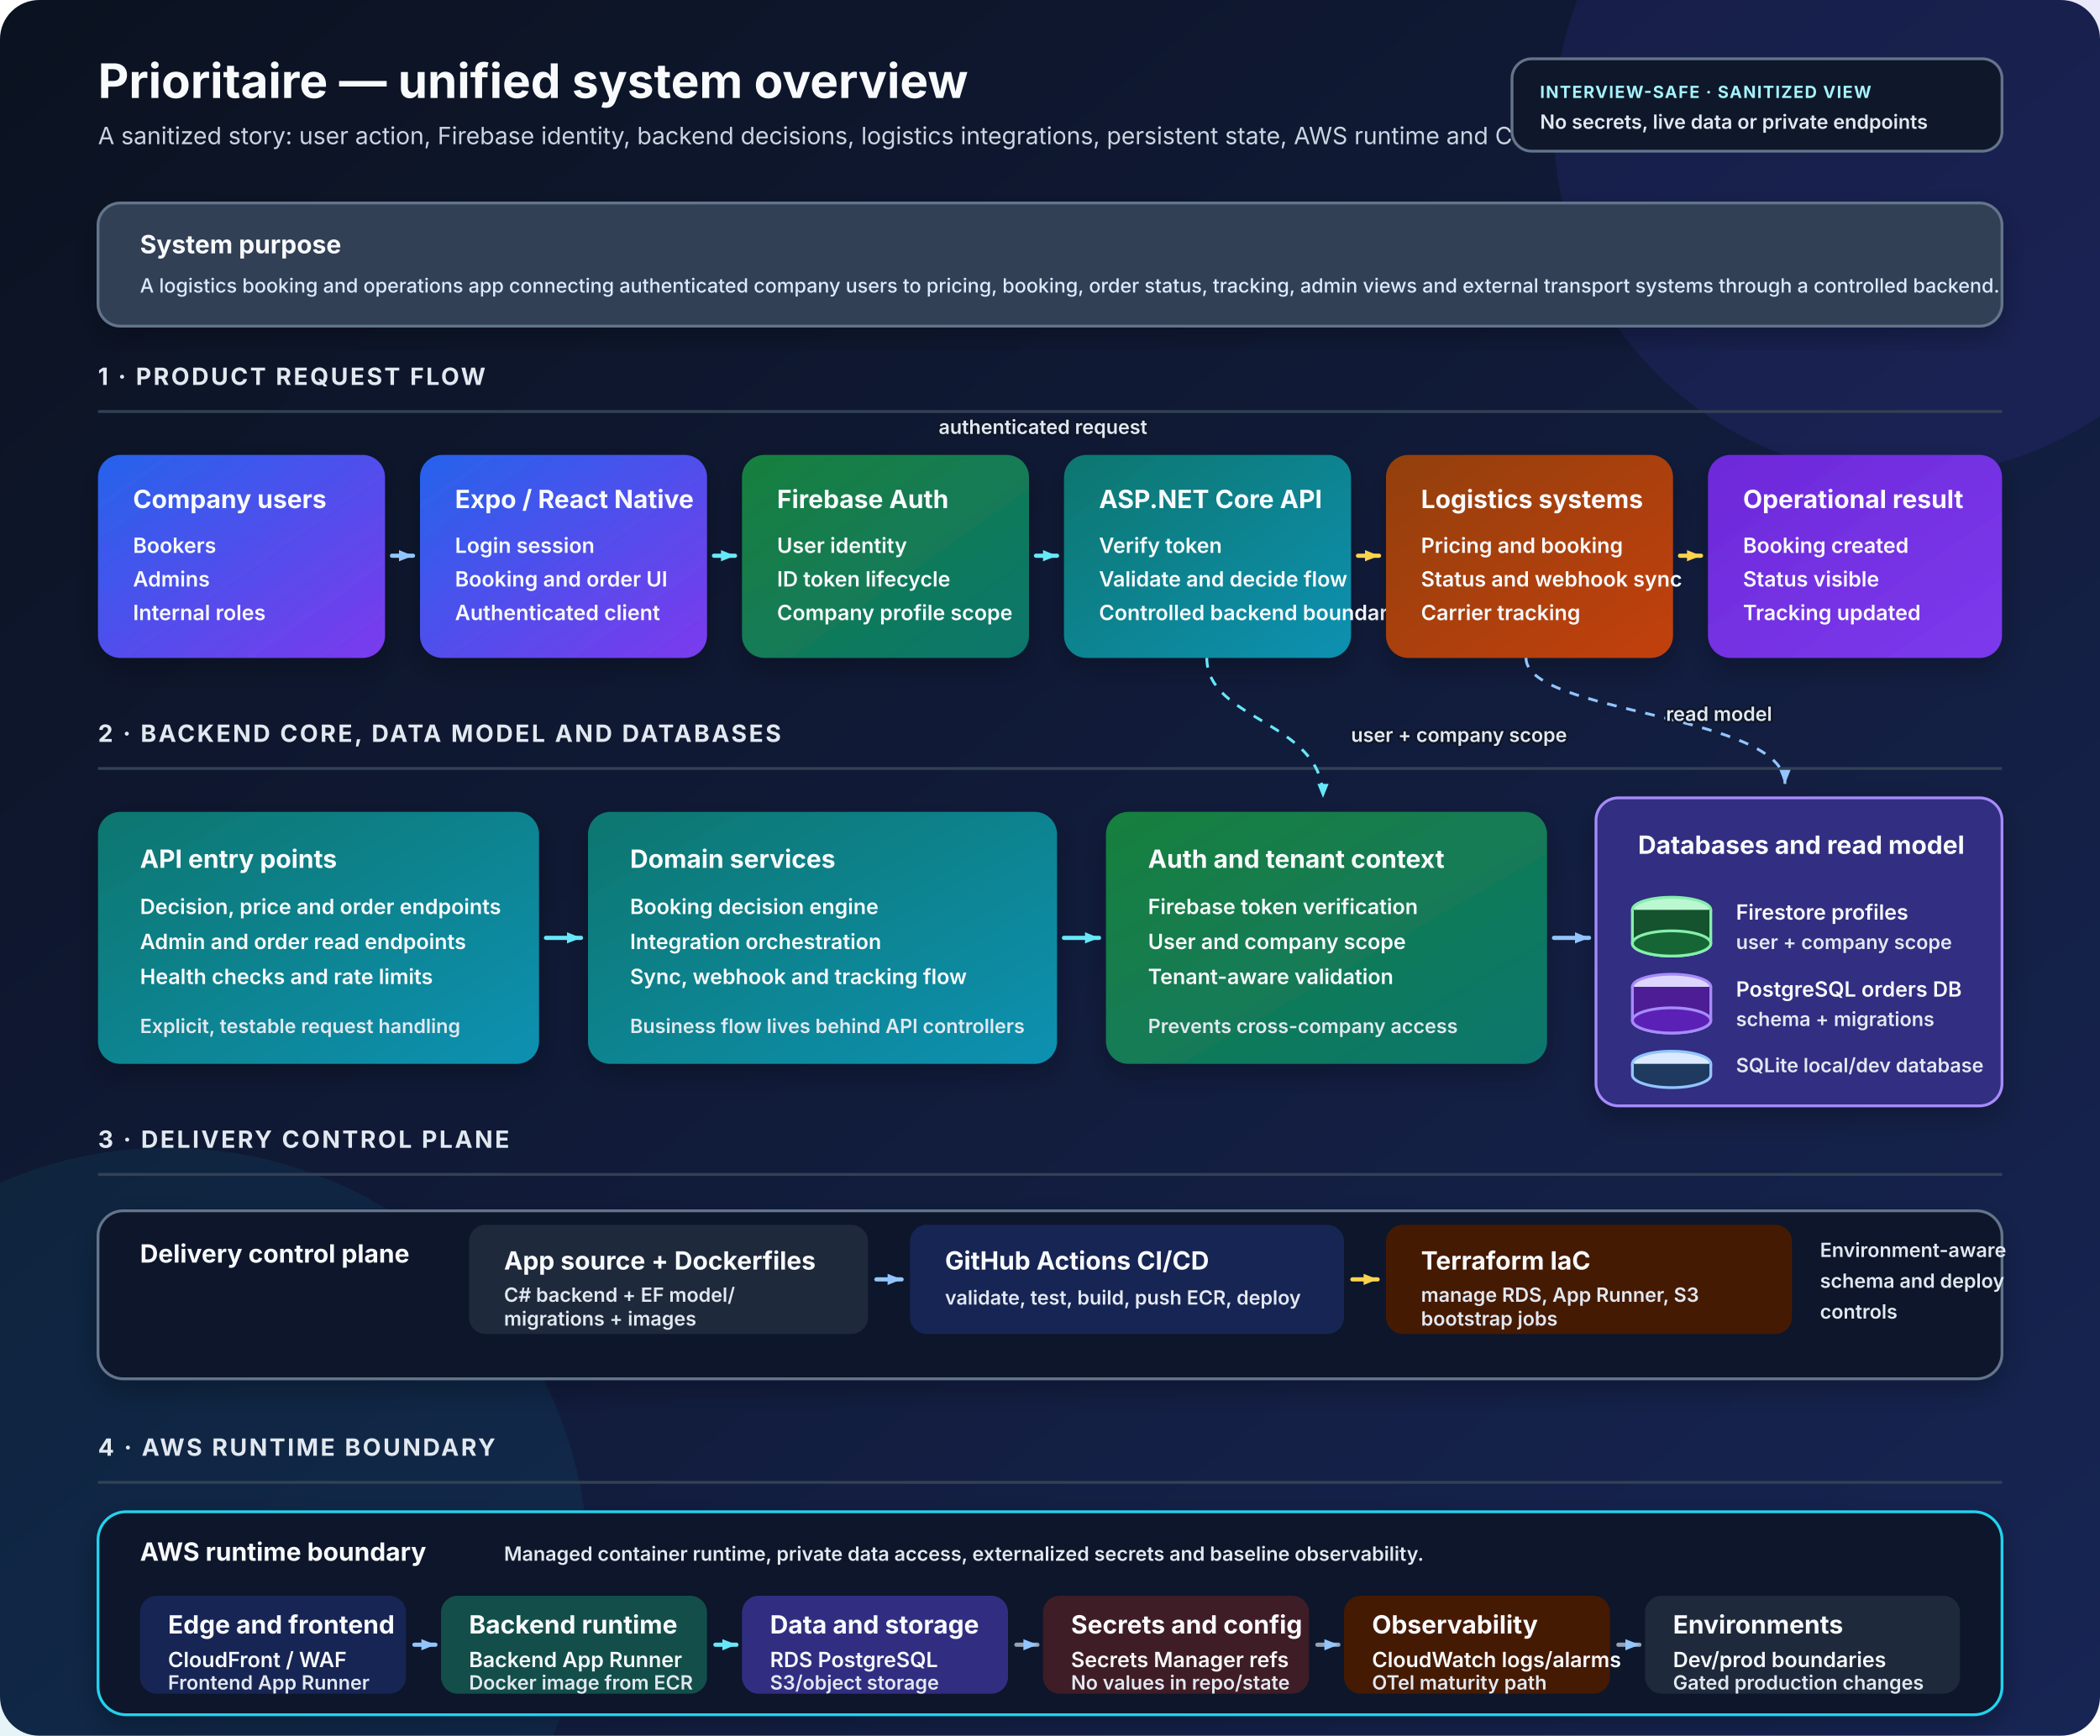
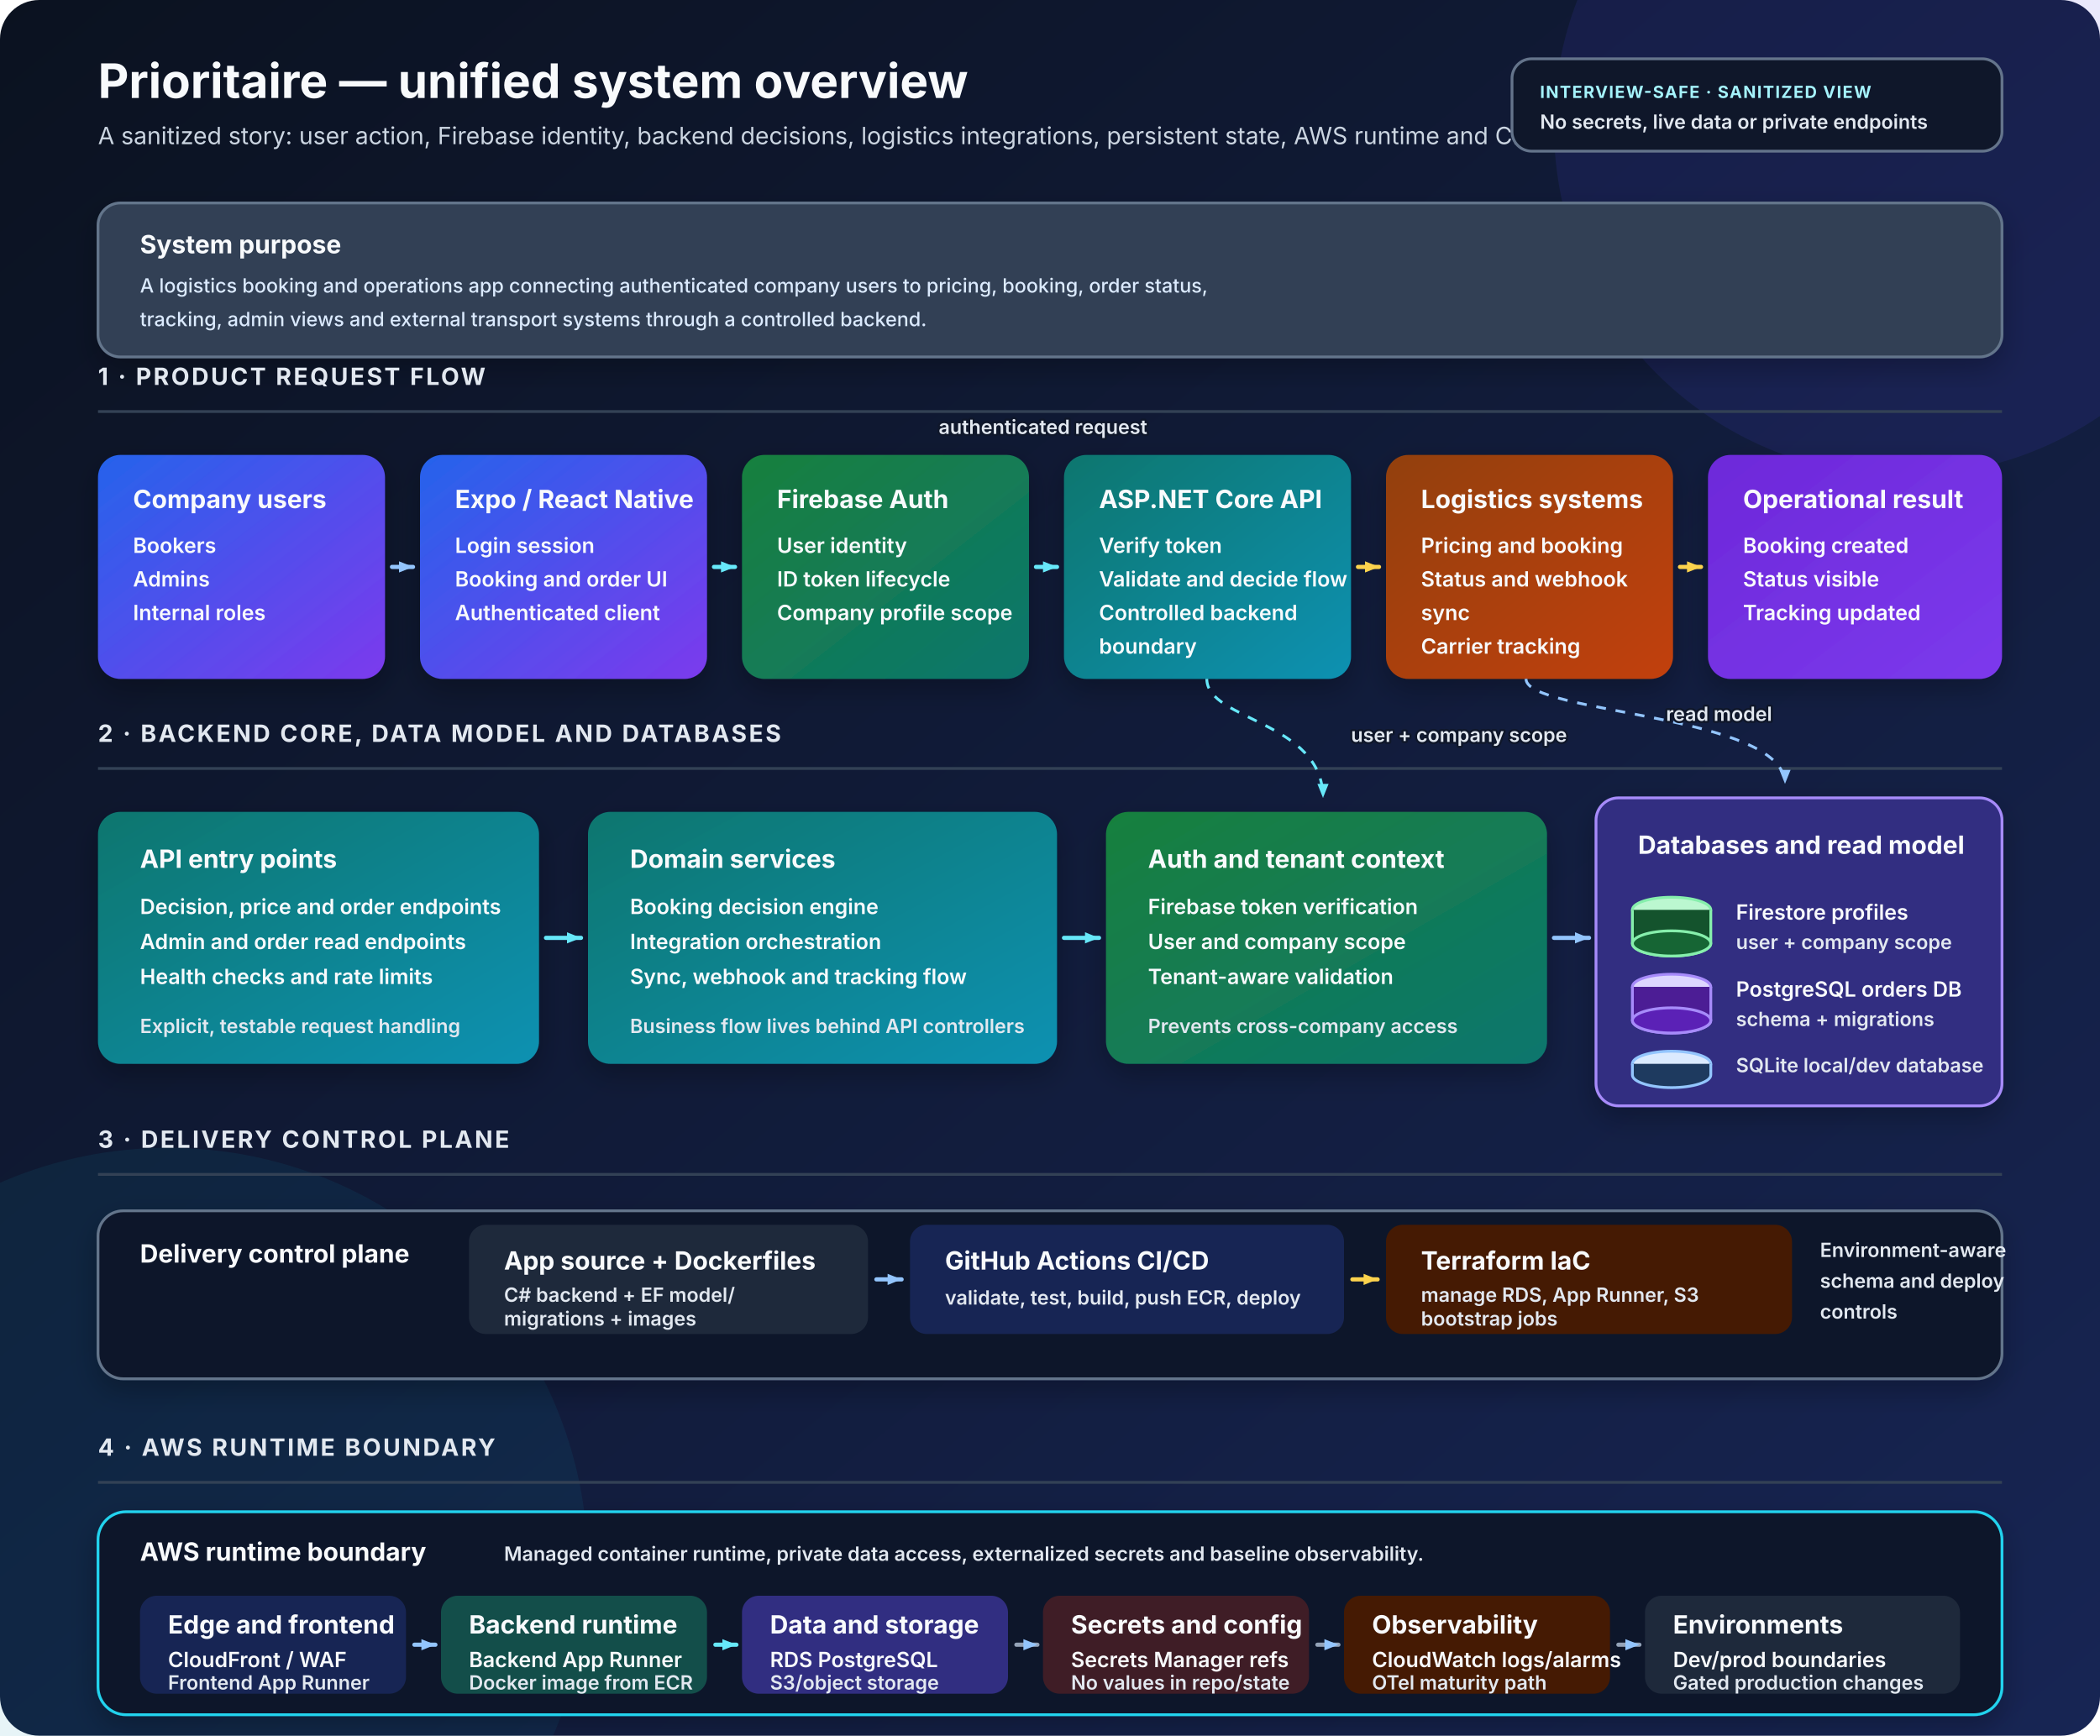
<svg xmlns="http://www.w3.org/2000/svg" width="1500" height="1240" viewBox="0 0 1500 1240" preserveAspectRatio="xMidYMid meet" shape-rendering="geometricPrecision" text-rendering="optimizeLegibility" role="img" aria-labelledby="title desc">
  <defs>
    <linearGradient id="bg" x1="0" y1="0" x2="1" y2="1">
      <stop offset="0" stop-color="#0b1220" />
      <stop offset="1" stop-color="#172554" />
    </linearGradient>
    <linearGradient id="app" x1="0" y1="0" x2="1" y2="1">
      <stop offset="0" stop-color="#2563eb" />
      <stop offset="1" stop-color="#7c3aed" />
    </linearGradient>
    <linearGradient id="identity" x1="0" y1="0" x2="1" y2="1">
      <stop offset="0" stop-color="#15803d" />
      <stop offset="1" stop-color="#0f766e" />
    </linearGradient>
    <linearGradient id="platform" x1="0" y1="0" x2="1" y2="1">
      <stop offset="0" stop-color="#0f766e" />
      <stop offset="1" stop-color="#0891b2" />
    </linearGradient>
    <linearGradient id="integration" x1="0" y1="0" x2="1" y2="1">
      <stop offset="0" stop-color="#92400e" />
      <stop offset="1" stop-color="#c2410c" />
    </linearGradient>
    <linearGradient id="result" x1="0" y1="0" x2="1" y2="1">
      <stop offset="0" stop-color="#6d28d9" />
      <stop offset="1" stop-color="#7c3aed" />
    </linearGradient>
    <linearGradient id="surface" x1="0" y1="0" x2="1" y2="1">
      <stop offset="0" stop-color="#1e293b" />
      <stop offset="1" stop-color="#334155" />
    </linearGradient>
    <filter id="shadow" x="-20%" y="-20%" width="140%" height="140%">
      <feDropShadow dx="0" dy="8" stdDeviation="10" flood-color="#000" flood-opacity=".25" />
    </filter>
    <marker id="arrow-blue" markerUnits="userSpaceOnUse" markerWidth="10" markerHeight="8" refX="10" refY="4" orient="auto">
      <path d="M0,0 L0,8 L10,4 z" fill="#93c5fd" />
    </marker>
    <marker id="arrow-teal" markerUnits="userSpaceOnUse" markerWidth="10" markerHeight="8" refX="10" refY="4" orient="auto">
      <path d="M0,0 L0,8 L10,4 z" fill="#67e8f9" />
    </marker>
    <marker id="arrow-amber" markerUnits="userSpaceOnUse" markerWidth="10" markerHeight="8" refX="10" refY="4" orient="auto">
      <path d="M0,0 L0,8 L10,4 z" fill="#fcd34d" />
    </marker>
    <style>
      .title { font: 700 34px Inter, ui-sans-serif, system-ui, sans-serif; fill: #f8fafc; }
      .subtitle { font: 400 17px Inter, ui-sans-serif, system-ui, sans-serif; fill: #cbd5e1; }
      .section { font: 700 17px Inter, ui-sans-serif, system-ui, sans-serif; fill: #e2e8f0; letter-spacing: 1.5px; }
      .box-title { font: 700 18px Inter, ui-sans-serif, system-ui, sans-serif; fill: #f8fafc; }
      .box-text { font: 600 15px Inter, ui-sans-serif, system-ui, sans-serif; fill: #f8fafc; }
      .purpose-text { font: 500 14px Inter, ui-sans-serif, system-ui, sans-serif; fill: #dbeafe; }
      .small { font: 600 14px Inter, ui-sans-serif, system-ui, sans-serif; fill: #e2e8f0; }
      .flow-label { stroke: #0f172a; stroke-width: 3px; stroke-linejoin: round; paint-order: stroke fill; }
      .legend { font: 600 13px Inter, ui-sans-serif, system-ui, sans-serif; fill: #e2e8f0; }
      .chip { font: 700 12px Inter, ui-sans-serif, system-ui, sans-serif; fill: #a5f3fc; letter-spacing: .8px; }
    </style>
  </defs>
  <rect width="1500" height="1240" rx="28" fill="url(#bg)" />
  <circle cx="1360" cy="90" r="250" fill="#4f46e5" opacity=".12" />
  <circle cx="120" cy="1120" r="300" fill="#0891b2" opacity=".10" />
  <text x="70" y="70" class="title">Prioritaire — unified system overview</text>
  <text x="70" y="103" class="subtitle">A sanitized story: user action, Firebase identity, backend decisions, logistics integrations, persistent state, AWS runtime and CI/CD.</text>
  <g>
    <rect x="1080" y="42" width="350" height="66" rx="14" fill="#0f172a" stroke="#64748b" stroke-width="2" />
    <text x="1100" y="70" class="chip">INTERVIEW-SAFE · SANITIZED VIEW</text>
    <text x="1100" y="92" class="small">No secrets, live data or private endpoints</text>
  </g>
  <g>
-     <rect filter="url(#shadow)" x="70" y="145" width="1360" height="88" rx="16" fill="#334155" stroke="#64748b" stroke-width="2" />
+     <rect filter="url(#shadow)" x="70" y="145" width="1360" height="110" rx="16" fill="#334155" stroke="#64748b" stroke-width="2" />
    <text x="100" y="181" class="box-title">System purpose</text>
-     <text x="100" y="209" class="purpose-text">A logistics booking and operations app connecting authenticated company users to pricing, booking, order status, tracking, admin views and external transport systems through a controlled backend.</text>
+     <text x="100" y="209" class="purpose-text">A logistics booking and operations app connecting authenticated company users to pricing, booking, order status,</text>
+     <text x="100" y="233" class="purpose-text">tracking, admin views and external transport systems through a controlled backend.</text>
  </g>
  <text x="70" y="275" class="section">1 · PRODUCT REQUEST FLOW</text>
  <line x1="70" y1="294" x2="1430" y2="294" stroke="#334155" stroke-width="2" />
  <g>
-     <rect filter="url(#shadow)" x="70" y="325" width="205" height="145" rx="16" fill="url(#app)" />
+     <rect filter="url(#shadow)" x="70" y="325" width="205" height="160" rx="16" fill="url(#app)" />
    <text x="95" y="363" class="box-title">Company users</text>
    <text x="95" y="395" class="box-text">Bookers</text>
    <text x="95" y="419" class="box-text">Admins</text>
    <text x="95" y="443" class="box-text">Internal roles</text>
  </g>
  <g>
-     <rect filter="url(#shadow)" x="300" y="325" width="205" height="145" rx="16" fill="url(#app)" />
-     <text x="325" y="363" class="box-title">Expo / React Native</text>
+     <rect filter="url(#shadow)" x="300" y="325" width="205" height="160" rx="16" fill="url(#app)" />
+     <text x="325" y="363" class="box-title" font-size="16">Expo / React Native</text>
    <text x="325" y="395" class="box-text">Login session</text>
    <text x="325" y="419" class="box-text">Booking and order UI</text>
    <text x="325" y="443" class="box-text">Authenticated client</text>
  </g>
  <g>
-     <rect filter="url(#shadow)" x="530" y="325" width="205" height="145" rx="16" fill="url(#identity)" />
+     <rect filter="url(#shadow)" x="530" y="325" width="205" height="160" rx="16" fill="url(#identity)" />
    <text x="555" y="363" class="box-title">Firebase Auth</text>
    <text x="555" y="395" class="box-text">User identity</text>
    <text x="555" y="419" class="box-text">ID token lifecycle</text>
    <text x="555" y="443" class="box-text">Company profile scope</text>
  </g>
  <g>
-     <rect filter="url(#shadow)" x="760" y="325" width="205" height="145" rx="16" fill="url(#platform)" />
+     <rect filter="url(#shadow)" x="760" y="325" width="205" height="160" rx="16" fill="url(#platform)" />
    <text x="785" y="363" class="box-title">ASP.NET Core API</text>
    <text x="785" y="395" class="box-text">Verify token</text>
    <text x="785" y="419" class="box-text">Validate and decide flow</text>
-     <text x="785" y="443" class="box-text">Controlled backend boundary</text>
-   </g>
-   <g>
-     <rect filter="url(#shadow)" x="990" y="325" width="205" height="145" rx="16" fill="url(#integration)" />
+     <text x="785" y="443" class="box-text">Controlled backend</text>
+     <text x="785" y="467" class="box-text">boundary</text>
+   </g>
+   <g>
+     <rect filter="url(#shadow)" x="990" y="325" width="205" height="160" rx="16" fill="url(#integration)" />
    <text x="1015" y="363" class="box-title">Logistics systems</text>
    <text x="1015" y="395" class="box-text">Pricing and booking</text>
-     <text x="1015" y="419" class="box-text">Status and webhook sync</text>
-     <text x="1015" y="443" class="box-text">Carrier tracking</text>
-   </g>
-   <g>
-     <rect filter="url(#shadow)" x="1220" y="325" width="210" height="145" rx="16" fill="url(#result)" />
-     <text x="1245" y="363" class="box-title">Operational result</text>
+     <text x="1015" y="419" class="box-text">Status and webhook</text>
+     <text x="1015" y="443" class="box-text">sync</text>
+     <text x="1015" y="467" class="box-text">Carrier tracking</text>
+   </g>
+   <g>
+     <rect filter="url(#shadow)" x="1220" y="325" width="210" height="160" rx="16" fill="url(#result)" />
+     <text x="1245" y="363" class="box-title" font-size="16">Operational result</text>
    <text x="1245" y="395" class="box-text">Booking created</text>
    <text x="1245" y="419" class="box-text">Status visible</text>
    <text x="1245" y="443" class="box-text">Tracking updated</text>
  </g>
-   <path d="M280 397 L295 397" fill="none" stroke="#93c5fd" stroke-width="3" stroke-linecap="round" marker-end="url(#arrow-blue)" />
-   <path d="M510 397 L525 397" fill="none" stroke="#67e8f9" stroke-width="3" stroke-linecap="round" marker-end="url(#arrow-teal)" />
-   <path d="M740 397 L755 397" fill="none" stroke="#67e8f9" stroke-width="3" stroke-linecap="round" marker-end="url(#arrow-teal)" />
-   <path d="M970 397 L985 397" fill="none" stroke="#fcd34d" stroke-width="3" stroke-linecap="round" marker-end="url(#arrow-amber)" />
-   <path d="M1200 397 L1215 397" fill="none" stroke="#fcd34d" stroke-width="3" stroke-linecap="round" marker-end="url(#arrow-amber)" />
+   <path d="M280 405 L295 405" fill="none" stroke="#93c5fd" stroke-width="3" stroke-linecap="round" marker-end="url(#arrow-blue)" />
+   <path d="M510 405 L525 405" fill="none" stroke="#67e8f9" stroke-width="3" stroke-linecap="round" marker-end="url(#arrow-teal)" />
+   <path d="M740 405 L755 405" fill="none" stroke="#67e8f9" stroke-width="3" stroke-linecap="round" marker-end="url(#arrow-teal)" />
+   <path d="M970 405 L985 405" fill="none" stroke="#fcd34d" stroke-width="3" stroke-linecap="round" marker-end="url(#arrow-amber)" />
+   <path d="M1200 405 L1215 405" fill="none" stroke="#fcd34d" stroke-width="3" stroke-linecap="round" marker-end="url(#arrow-amber)" />
  <text x="745" y="310" class="small flow-label" text-anchor="middle">authenticated request</text>
  <text x="70" y="530" class="section">2 · BACKEND CORE, DATA MODEL AND DATABASES</text>
  <line x1="70" y1="549" x2="1430" y2="549" stroke="#334155" stroke-width="2" />
  <g>
    <rect filter="url(#shadow)" x="70" y="580" width="315" height="180" rx="16" fill="url(#platform)" />
    <text x="100" y="620" class="box-title">API entry points</text>
    <text x="100" y="653" class="box-text">Decision, price and order endpoints</text>
    <text x="100" y="678" class="box-text">Admin and order read endpoints</text>
    <text x="100" y="703" class="box-text">Health checks and rate limits</text>
    <text x="100" y="738" class="small">Explicit, testable request handling</text>
  </g>
  <g>
    <rect filter="url(#shadow)" x="420" y="580" width="335" height="180" rx="16" fill="url(#platform)" />
    <text x="450" y="620" class="box-title">Domain services</text>
    <text x="450" y="653" class="box-text">Booking decision engine</text>
    <text x="450" y="678" class="box-text">Integration orchestration</text>
    <text x="450" y="703" class="box-text">Sync, webhook and tracking flow</text>
    <text x="450" y="738" class="small">Business flow lives behind API controllers</text>
  </g>
  <g>
    <rect filter="url(#shadow)" x="790" y="580" width="315" height="180" rx="16" fill="url(#identity)" />
    <text x="820" y="620" class="box-title">Auth and tenant context</text>
    <text x="820" y="653" class="box-text">Firebase token verification</text>
    <text x="820" y="678" class="box-text">User and company scope</text>
    <text x="820" y="703" class="box-text">Tenant-aware validation</text>
    <text x="820" y="738" class="small">Prevents cross-company access</text>
  </g>
  <g>
    <rect filter="url(#shadow)" x="1140" y="570" width="290" height="220" rx="16" fill="#312e81" stroke="#a78bfa" stroke-width="2" />
    <text x="1170" y="610" class="box-title">Databases and read model</text>
    <g>
      <ellipse cx="1194" cy="650" rx="28" ry="9" fill="#bbf7d0" stroke="#86efac" stroke-width="2" />
      <path d="M1166 650 v24 c0 5 13 9 28 9s28-4 28-9v-24" fill="#14532d" stroke="#86efac" stroke-width="2" />
      <ellipse cx="1194" cy="674" rx="28" ry="9" fill="#166534" stroke="#86efac" stroke-width="2" />
      <text x="1240" y="657" class="box-text">Firestore profiles</text>
      <text x="1240" y="678" class="small">user + company scope</text>
    </g>
    <g>
      <ellipse cx="1194" cy="705" rx="28" ry="9" fill="#ddd6fe" stroke="#a78bfa" stroke-width="2" />
      <path d="M1166 705 v24 c0 5 13 9 28 9s28-4 28-9v-24" fill="#4c1d95" stroke="#a78bfa" stroke-width="2" />
      <ellipse cx="1194" cy="729" rx="28" ry="9" fill="#5b21b6" stroke="#a78bfa" stroke-width="2" />
      <text x="1240" y="712" class="box-text">PostgreSQL orders DB</text>
      <text x="1240" y="733" class="small">schema + migrations</text>
    </g>
    <g>
      <ellipse cx="1194" cy="760" rx="28" ry="9" fill="#dbeafe" stroke="#93c5fd" stroke-width="2" />
      <path d="M1166 760 v8 c0 5 13 9 28 9s28-4 28-9v-8" fill="#1e3a5f" stroke="#93c5fd" stroke-width="2" />
      <text x="1240" y="766" class="small">SQLite local/dev database</text>
    </g>
  </g>
  <path d="M390 670 L415 670" fill="none" stroke="#67e8f9" stroke-width="3" stroke-linecap="round" marker-end="url(#arrow-teal)" />
  <path d="M760 670 L785 670" fill="none" stroke="#67e8f9" stroke-width="3" stroke-linecap="round" marker-end="url(#arrow-teal)" />
  <path d="M1110 670 L1135 670" fill="none" stroke="#93c5fd" stroke-width="3" stroke-linecap="round" marker-end="url(#arrow-blue)" />
-   <path d="M862 470 C862 515 945 515 945 570" fill="none" stroke="#67e8f9" stroke-width="2" stroke-dasharray="7 7" marker-end="url(#arrow-teal)" />
+   <path d="M862 485 C862 515 945 515 945 570" fill="none" stroke="#67e8f9" stroke-width="2" stroke-dasharray="7 7" marker-end="url(#arrow-teal)" />
  <text x="965" y="530" class="small flow-label">user + company scope</text>
-   <path d="M1090 470 C1090 510 1275 510 1275 560" fill="none" stroke="#93c5fd" stroke-width="2" stroke-dasharray="7 7" marker-end="url(#arrow-blue)" />
+   <path d="M1090 485 C1090 510 1275 510 1275 560" fill="none" stroke="#93c5fd" stroke-width="2" stroke-dasharray="7 7" marker-end="url(#arrow-blue)" />
  <text x="1190" y="515" class="small flow-label">read model</text>
  <text x="70" y="820" class="section">3 · DELIVERY CONTROL PLANE</text>
  <line x1="70" y1="839" x2="1430" y2="839" stroke="#334155" stroke-width="2" />
  <g>
    <rect filter="url(#shadow)" x="70" y="865" width="1360" height="120" rx="18" fill="#0f172a" stroke="#64748b" stroke-width="2" />
    <text x="100" y="902" class="box-title">Delivery control plane</text>
    <rect x="335" y="875" width="285" height="78" rx="12" fill="#1e293b" />
    <text x="360" y="907" class="box-title" font-size="16">App source + Dockerfiles</text>
    <text x="360" y="930" class="small">C# backend + EF model/</text>
    <text x="360" y="947" class="small">migrations + images</text>
    <rect x="650" y="875" width="310" height="78" rx="12" fill="#172554" />
    <text x="675" y="907" class="box-title" font-size="16">GitHub Actions CI/CD</text>
    <text x="675" y="932" class="small">validate, test, build, push ECR, deploy</text>
    <rect x="990" y="875" width="290" height="78" rx="12" fill="#451a03" />
    <text x="1015" y="907" class="box-title" font-size="16">Terraform IaC</text>
    <text x="1015" y="930" class="small">manage RDS, App Runner, S3</text>
    <text x="1015" y="947" class="small">bootstrap jobs</text>
    <text x="1300" y="898" class="small">Environment-aware</text>
    <text x="1300" y="920" class="small">schema and deploy</text>
    <text x="1300" y="942" class="small">controls</text>
  </g>
  <path d="M626 914 L644 914" fill="none" stroke="#93c5fd" stroke-width="3" stroke-linecap="round" marker-end="url(#arrow-blue)" />
  <path d="M966 914 L984 914" fill="none" stroke="#fcd34d" stroke-width="3" stroke-linecap="round" marker-end="url(#arrow-amber)" />
  <text x="70" y="1040" class="section">4 · AWS RUNTIME BOUNDARY</text>
  <line x1="70" y1="1059" x2="1430" y2="1059" stroke="#334155" stroke-width="2" />
  <g>
    <rect filter="url(#shadow)" x="70" y="1080" width="1360" height="145" rx="20" fill="#0f172a" stroke="#22d3ee" stroke-width="2" />
    <text x="100" y="1115" class="box-title">AWS runtime boundary</text>
    <text x="360" y="1115" class="small">Managed container runtime, private data access, externalized secrets and baseline observability.</text>
    <rect x="100" y="1140" width="190" height="70" rx="12" fill="#172554" />
    <text x="120" y="1167" class="box-title" font-size="16">Edge and frontend</text>
    <text x="120" y="1191" class="box-text">CloudFront / WAF</text>
    <text x="120" y="1207" class="small">Frontend App Runner</text>
    <rect x="315" y="1140" width="190" height="70" rx="12" fill="#134e4a" />
    <text x="335" y="1167" class="box-title" font-size="16">Backend runtime</text>
    <text x="335" y="1191" class="box-text">Backend App Runner</text>
    <text x="335" y="1207" class="small">Docker image from ECR</text>
    <rect x="530" y="1140" width="190" height="70" rx="12" fill="#312e81" />
    <text x="550" y="1167" class="box-title" font-size="16">Data and storage</text>
    <text x="550" y="1191" class="box-text">RDS PostgreSQL</text>
    <text x="550" y="1207" class="small">S3/object storage</text>
    <rect x="745" y="1140" width="190" height="70" rx="12" fill="#3f1d26" />
    <text x="765" y="1167" class="box-title" font-size="16">Secrets and config</text>
    <text x="765" y="1191" class="box-text">Secrets Manager refs</text>
    <text x="765" y="1207" class="small">No values in repo/state</text>
    <rect x="960" y="1140" width="190" height="70" rx="12" fill="#451a03" />
    <text x="980" y="1167" class="box-title" font-size="16">Observability</text>
    <text x="980" y="1191" class="box-text">CloudWatch logs/alarms</text>
    <text x="980" y="1207" class="small">OTel maturity path</text>
    <rect x="1175" y="1140" width="225" height="70" rx="12" fill="#1e293b" />
    <text x="1195" y="1167" class="box-title" font-size="16">Environments</text>
    <text x="1195" y="1191" class="box-text">Dev/prod boundaries</text>
    <text x="1195" y="1207" class="small">Gated production changes</text>
  </g>
  <path d="M296 1175 L311 1175" fill="none" stroke="#93c5fd" stroke-width="3" stroke-linecap="round" marker-end="url(#arrow-blue)" />
  <path d="M511 1175 L526 1175" fill="none" stroke="#67e8f9" stroke-width="3" stroke-linecap="round" marker-end="url(#arrow-teal)" />
  <path d="M726 1175 L741 1175" fill="none" stroke="#94a3b8" stroke-width="3" stroke-linecap="round" marker-end="url(#arrow-blue)" />
  <path d="M941 1175 L956 1175" fill="none" stroke="#94a3b8" stroke-width="3" stroke-linecap="round" marker-end="url(#arrow-blue)" />
  <path d="M1156 1175 L1171 1175" fill="none" stroke="#94a3b8" stroke-width="3" stroke-linecap="round" marker-end="url(#arrow-blue)" />
</svg>
